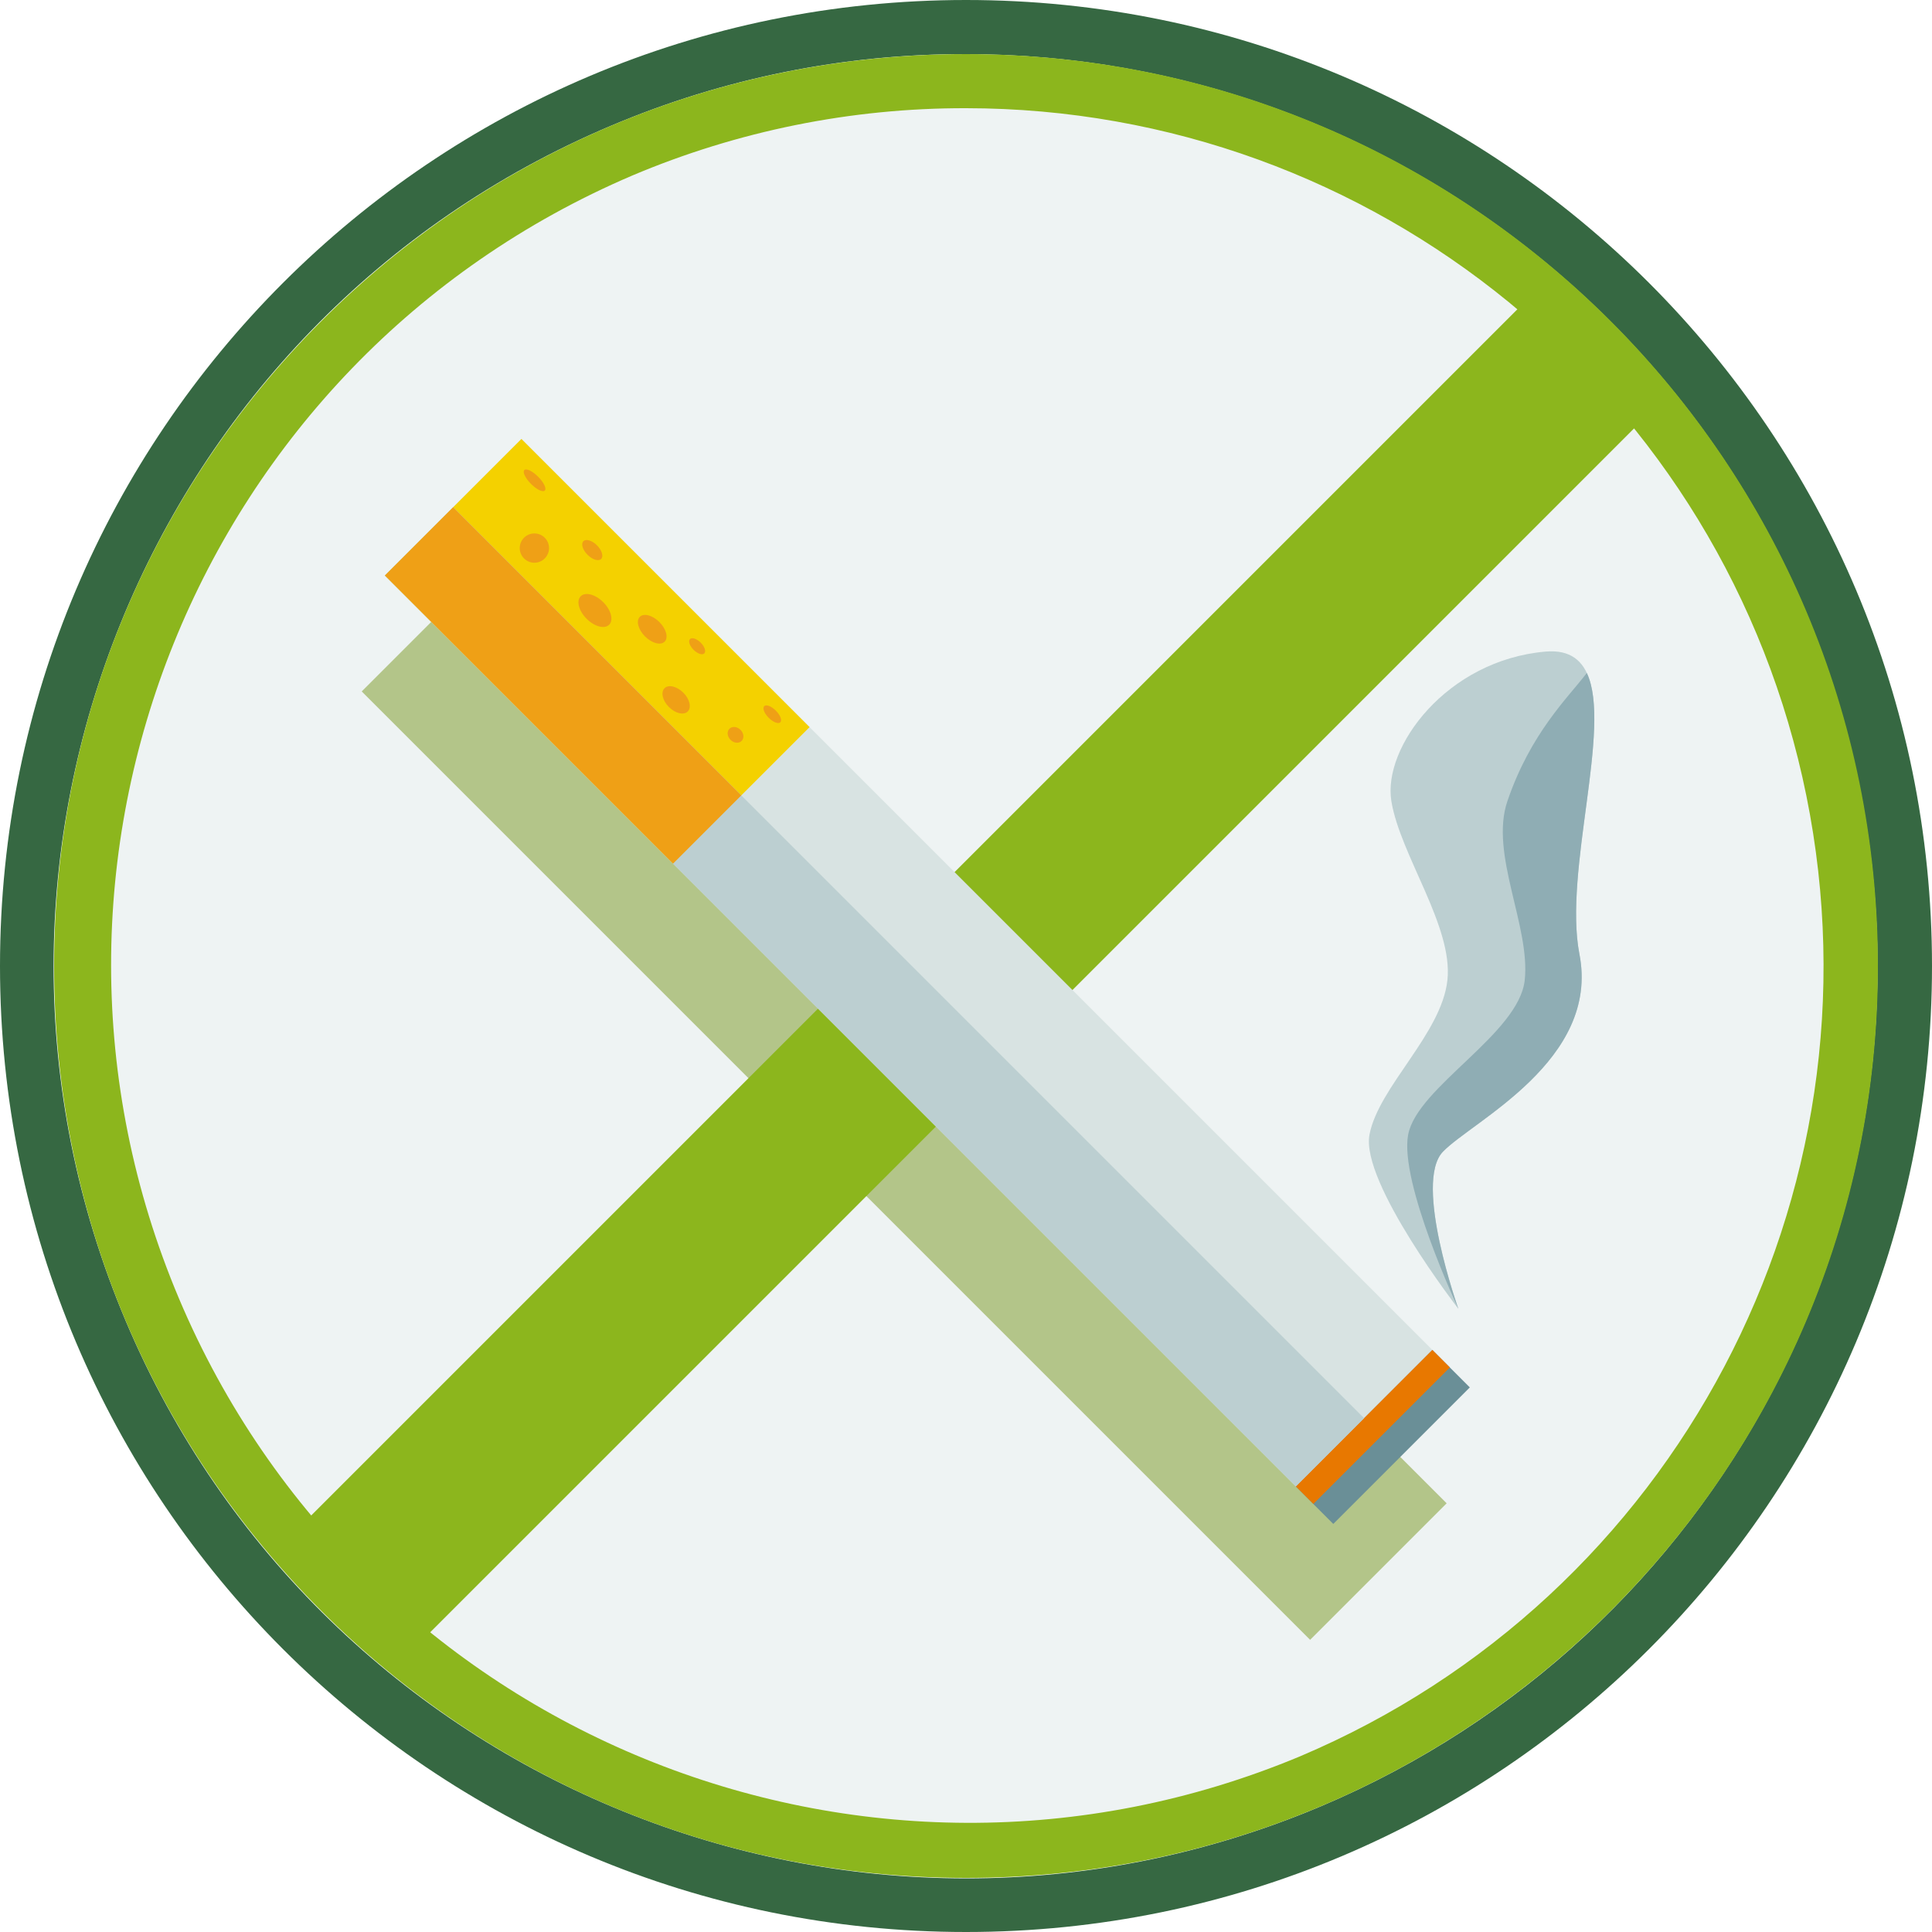
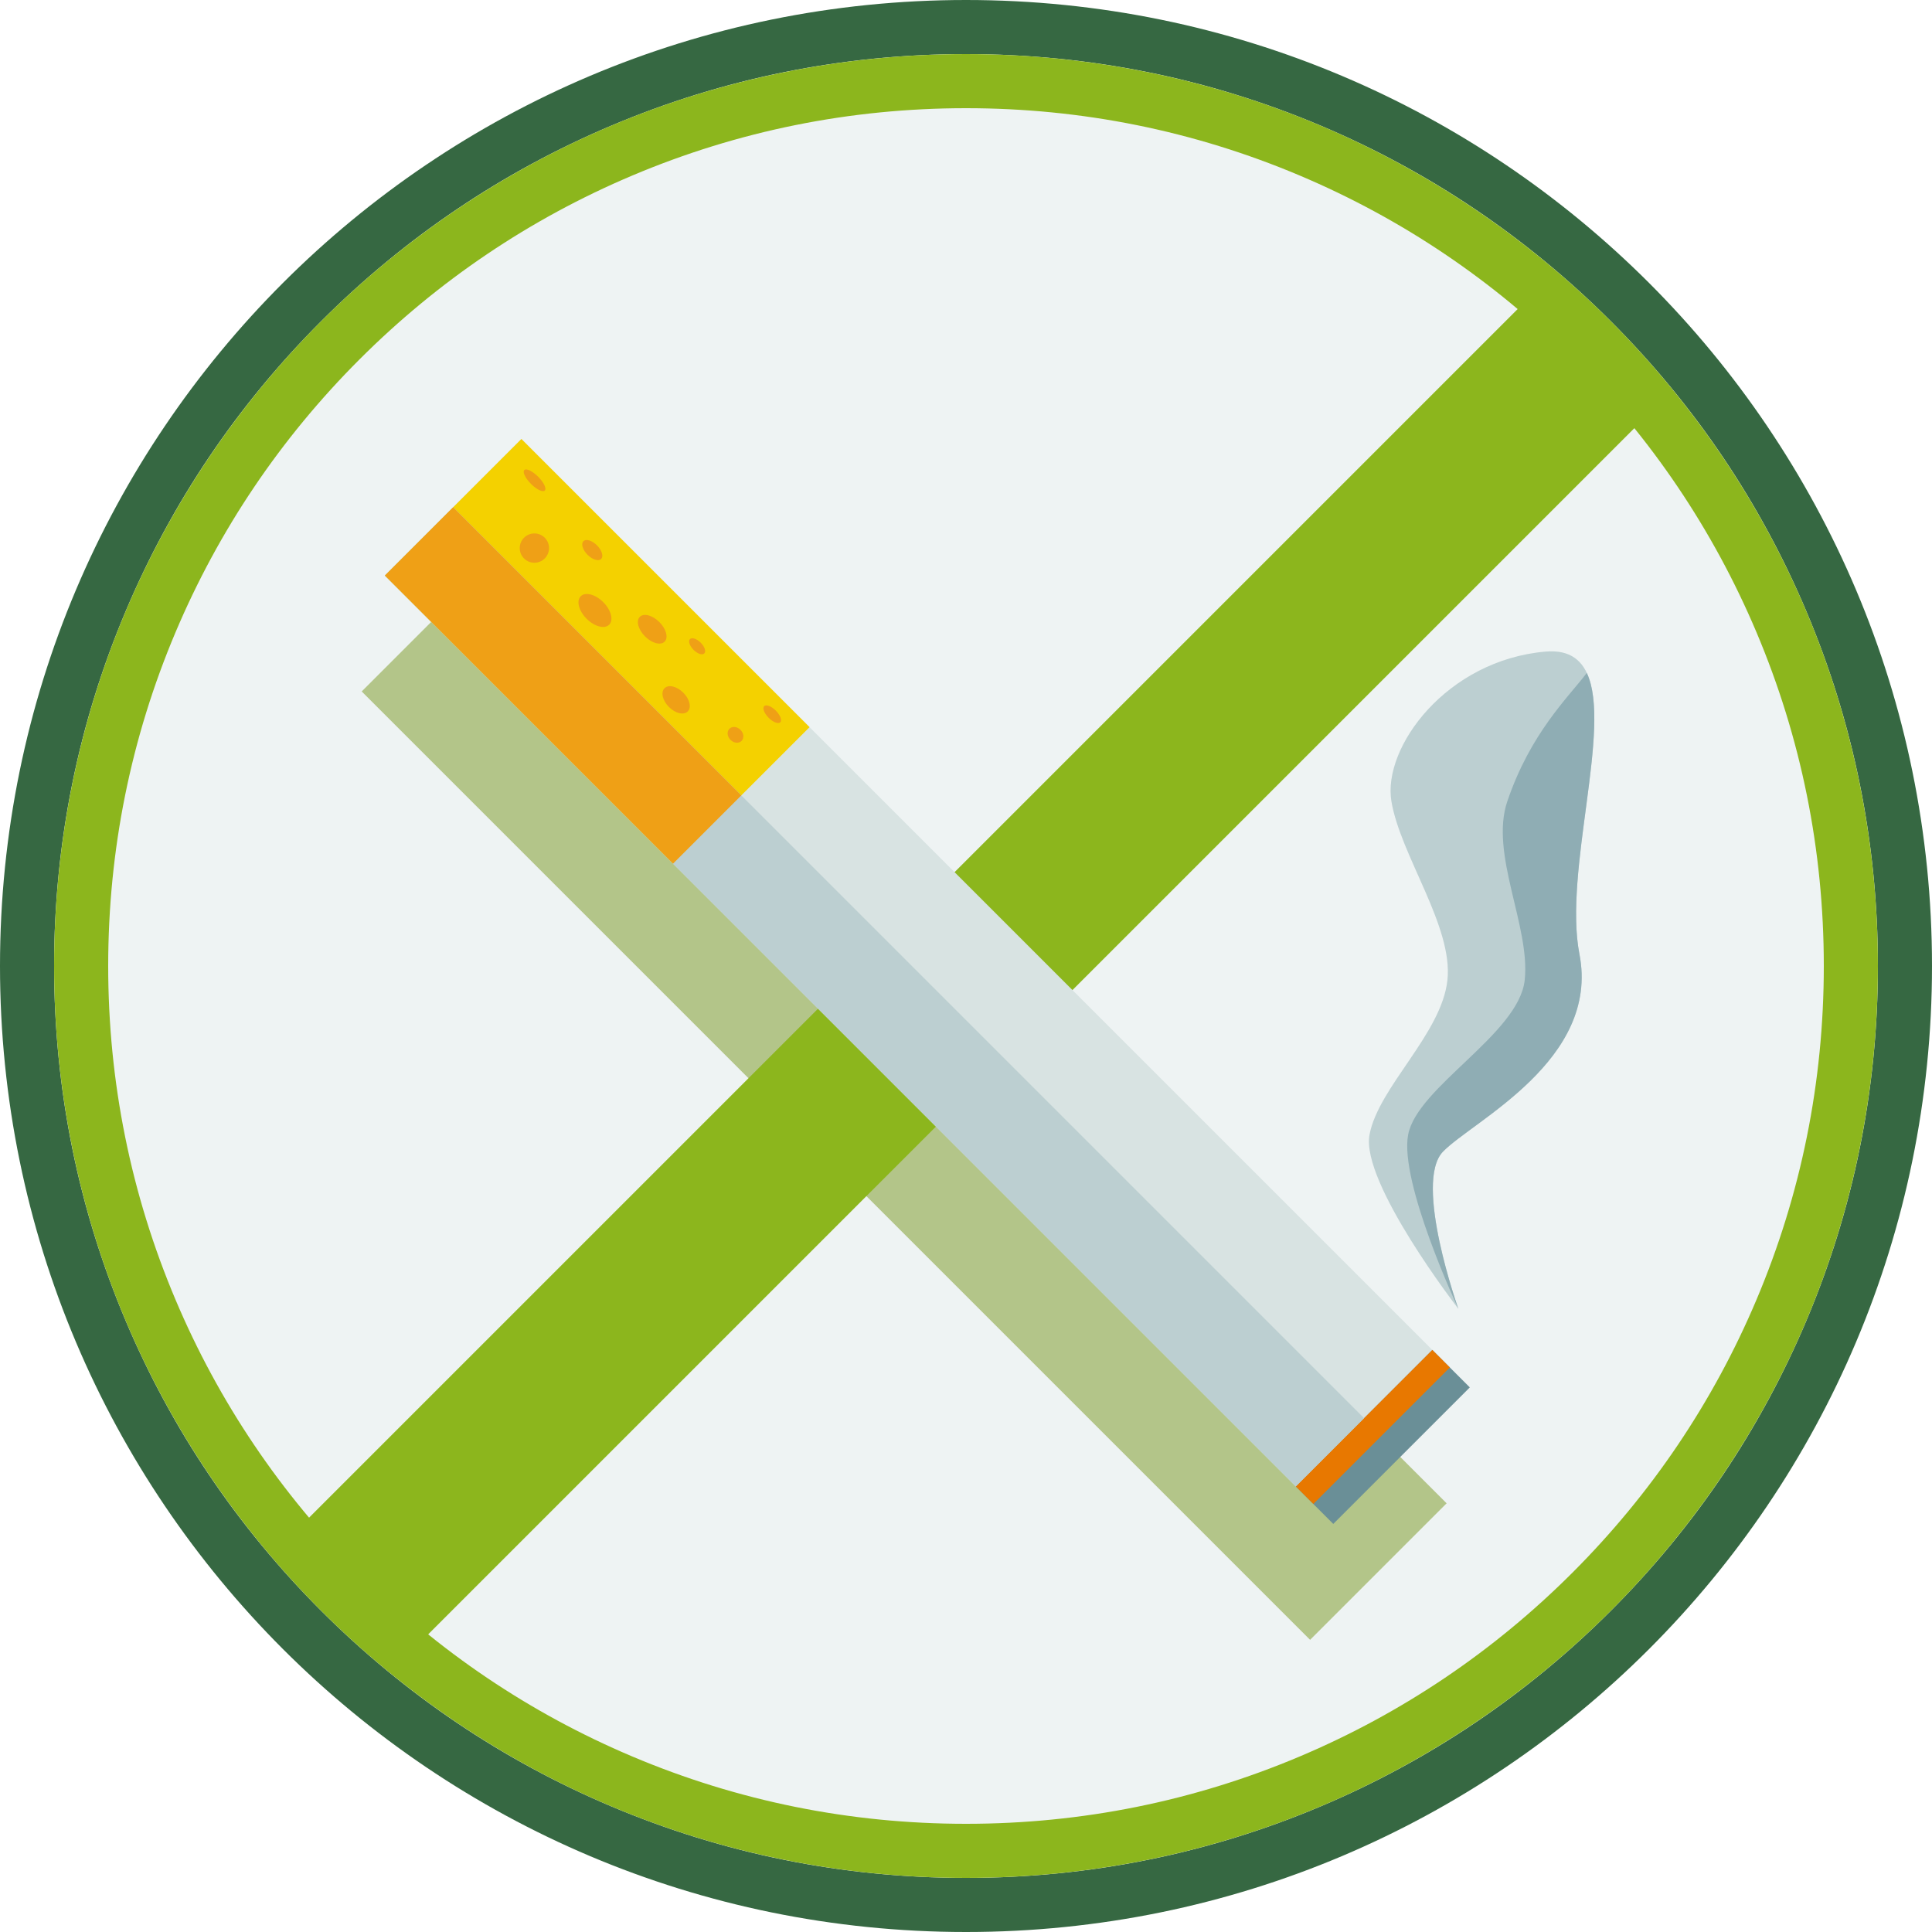
- <svg xmlns="http://www.w3.org/2000/svg" id="Graphics" viewBox="0 0 500 500">
-   <defs>
-     <style>.cls-1{fill:#366842;}.cls-2{fill:#eef3f3;}.cls-3{fill:#8cb61d;}.cls-4{fill:#b3c589;}.cls-5{fill:#d8e3e2;}.cls-6{fill:#6a8f97;}.cls-7{fill:#e87800;}.cls-8{fill:#f4d100;}.cls-9{fill:#bccfd1;}.cls-10{fill:#efa016;}.cls-11{fill:#8fadb4;}</style>
-   </defs>
-   <path class="cls-1" d="M250,14a236.07,236.07,0,0,1,91.86,453.46A236.06,236.06,0,0,1,158.14,32.54,234.51,234.51,0,0,1,250,14m0-14C111.93,0,0,111.93,0,250S111.93,500,250,500,500,388.07,500,250,388.07,0,250,0h0Z" />
-   <path class="cls-2" d="M250,479A229,229,0,0,1,88.08,88.08,229,229,0,1,1,411.92,411.92,227.5,227.5,0,0,1,250,479Z" />
-   <path class="cls-3" d="M250,28a222.06,222.06,0,0,1,86.4,426.56A222.06,222.06,0,0,1,163.6,45.44,220.57,220.57,0,0,1,250,28m0-14C119.67,14,14,119.67,14,250S119.67,486,250,486,486,380.33,486,250,380.33,14,250,14h0Z" />
-   <rect class="cls-4" x="209.02" y="110.44" width="49.97" height="347.11" transform="translate(-132.28 248.65) rotate(-45)" />
-   <rect class="cls-3" x="228.42" y="27.49" width="43.15" height="451.56" transform="translate(252.31 -102.6) rotate(45)" />
-   <rect class="cls-5" x="210.17" y="82.45" width="49.97" height="333.4" transform="translate(-107.3 239.25) rotate(-45)" />
-   <rect class="cls-6" x="332.89" y="365.02" width="49.97" height="13.71" transform="translate(-158.14 361.98) rotate(-45)" />
-   <rect class="cls-7" x="330.31" y="366.09" width="49.97" height="6.41" transform="translate(-157.07 359.39) rotate(-45)" />
-   <rect class="cls-8" x="129.58" y="115.83" width="49.97" height="105.46" transform="translate(-73.92 158.66) rotate(-45)" />
-   <rect class="cls-9" x="213.83" y="91.29" width="24.98" height="333.4" transform="translate(-116.14 235.59) rotate(-45)" />
-   <rect class="cls-10" x="133.24" y="124.67" width="24.98" height="105.46" transform="translate(-82.76 155) rotate(-45)" />
-   <circle class="cls-10" cx="138.3" cy="141.84" r="3.79" transform="translate(-59.79 139.34) rotate(-45)" />
-   <ellipse class="cls-10" cx="138.34" cy="124.3" rx="1.31" ry="3.75" transform="translate(-47.37 134.23) rotate(-45)" />
-   <ellipse class="cls-10" cx="153.28" cy="142.36" rx="1.73" ry="3.25" transform="translate(-55.77 150.08) rotate(-45)" />
-   <ellipse class="cls-10" cx="153.97" cy="157.99" rx="3.04" ry="5.21" transform="translate(-66.62 155.15) rotate(-45)" />
-   <ellipse class="cls-10" cx="168.79" cy="162.85" rx="2.63" ry="4.54" transform="translate(-65.71 167.05) rotate(-45)" />
-   <ellipse class="cls-10" cx="174.98" cy="181.12" rx="2.63" ry="4.25" transform="translate(-76.82 176.78) rotate(-45)" />
-   <ellipse class="cls-10" cx="190.35" cy="190.18" rx="1.83" ry="2.23" transform="translate(-78.72 190.3) rotate(-45)" />
-   <ellipse class="cls-10" cx="180.42" cy="167.25" rx="1.31" ry="2.62" transform="translate(-65.42 176.56) rotate(-45)" />
-   <ellipse class="cls-10" cx="199.86" cy="184.84" rx="1.31" ry="2.95" transform="translate(-72.16 195.46) rotate(-45)" />
-   <path class="cls-9" d="M377.43,338.73s-11.67-32.7-4-40.67,40.67-23.63,35.33-51.11,16.81-80.52-8.76-78.32-42.24,24.73-39.91,38.75,16,32.36,14.5,46.27-17.83,27.65-20.17,40S377.43,338.73,377.43,338.73Z" />
-   <path class="cls-11" d="M377.43,338.73s-11.67-32.7-4-40.67,40.67-23.63,35.33-51.11c-4.18-21.53,8.51-58.74,1.91-72.79-4.91,6.43-14.57,15.57-20.57,33.22-4.63,13.62,6,32.36,4.5,46.27s-27.83,27.65-30.17,40S377.43,338.73,377.43,338.73Z" />
+ <svg xmlns="http://www.w3.org/2000/svg" version="1.1" id="Graphics" x="0px" y="0px" viewBox="0 0 500 500" enable-background="new 0 0 500 500" xml:space="preserve">
+   <g>
+     <g>
+       <g>
+         <g>
+           <g>
+             <path fill="#366842" d="M250,14c31.866,0,62.771,6.238,91.857,18.54c28.101,11.886,53.341,28.904,75.02,50.583       s38.697,46.919,50.583,75.02C479.762,187.229,486,218.134,486,250s-6.238,62.771-18.54,91.857       c-11.886,28.101-28.904,53.341-50.583,75.02c-21.678,21.678-46.919,38.697-75.02,50.583C312.771,479.762,281.866,486,250,486       s-62.771-6.238-91.857-18.54c-28.101-11.886-53.341-28.904-75.02-50.583c-21.678-21.678-38.697-46.919-50.583-75.02       C20.238,312.771,14,281.866,14,250s6.238-62.771,18.54-91.857c11.886-28.101,28.904-53.341,50.583-75.02       c21.679-21.678,46.919-38.697,75.02-50.583C187.229,20.238,218.134,14,250,14 M250,0C111.93,0,0,111.93,0,250       s111.93,250,250,250s250-111.93,250-250S388.07,0,250,0L250,0z" />
+           </g>
+           <g>
+             <path fill="#EEF3F3" d="M250,479c-61.165,0-118.67-23.821-161.924-67.075C44.821,368.67,21,311.165,21,250       c0-61.164,23.821-118.67,67.076-161.924S188.836,21,250,21c61.165,0,118.67,23.821,161.925,67.076       C455.179,131.33,479,188.835,479,250s-23.821,118.67-67.075,161.925C368.67,455.179,311.165,479,250,479z" />
+             <path fill="#8CB61D" d="M250,28c29.974,0,59.045,5.868,86.405,17.441c26.434,11.181,50.177,27.191,70.57,47.584       c20.393,20.393,36.403,44.137,47.584,70.57C466.132,190.956,472,220.026,472,250c0,29.974-5.868,59.045-17.441,86.405       c-11.181,26.434-27.191,50.177-47.584,70.57c-20.393,20.393-44.136,36.403-70.57,47.584C309.045,466.132,279.974,472,250,472       c-29.974,0-59.044-5.868-86.404-17.441c-26.434-11.181-50.177-27.191-70.57-47.584c-20.393-20.393-36.403-44.137-47.584-70.57       C33.868,309.045,28,279.974,28,250c0-29.974,5.868-59.044,17.441-86.404c11.181-26.434,27.191-50.177,47.584-70.57       c20.393-20.393,44.137-36.403,70.57-47.584C190.956,33.868,220.026,28,250,28 M250,14C119.669,14,14,119.669,14,250       c0,130.332,105.669,236,236,236c130.332,0,236-105.668,236-236C486,119.669,380.332,14,250,14L250,14z" />
+           </g>
+         </g>
+       </g>
+     </g>
+     <rect x="209.016" y="110.445" transform="matrix(0.7071 -0.7071 0.7071 0.7071 -132.2814 248.6451)" fill="#B3C589" width="49.97" height="347.111" />
+     <rect x="228.425" y="27.491" transform="matrix(0.7071 0.7071 -0.7071 0.7071 252.312 -102.5957)" fill="#8CB61D" width="43.151" height="451.557" />
+     <g>
+       <rect x="210.168" y="82.453" transform="matrix(0.7071 -0.7071 0.7071 0.7071 -107.303 239.2536)" fill="#D8E3E2" width="49.97" height="333.4" />
+       <rect x="332.89" y="365.02" transform="matrix(0.7071 -0.7071 0.7071 0.7071 -158.1362 361.9758)" fill="#6A8F97" width="49.97" height="13.711" />
+       <rect x="330.309" y="366.089" transform="matrix(0.7071 -0.7071 0.7071 0.7071 -157.0668 359.394)" fill="#E87800" width="49.97" height="6.41" />
+       <rect x="129.579" y="115.834" transform="matrix(0.7071 -0.7071 0.7071 0.7071 -73.922 158.6646)" fill="#F4D100" width="49.97" height="105.461" />
+       <rect x="213.826" y="91.286" transform="matrix(0.7071 -0.7071 0.7071 0.7071 -116.1367 235.5939)" fill="#BCCFD1" width="24.985" height="333.4" />
+       <rect x="133.237" y="124.667" transform="matrix(0.7071 -0.7071 0.7071 0.7071 -82.7557 155.0049)" fill="#EFA016" width="24.985" height="105.461" />
+       <ellipse transform="matrix(0.7071 -0.7071 0.7071 0.7071 -59.7911 139.338)" fill="#EFA016" cx="138.3" cy="141.843" rx="3.792" ry="3.792" />
+       <ellipse transform="matrix(0.7071 -0.7071 0.7071 0.7071 -47.3719 134.2304)" fill="#EFA016" cx="138.344" cy="124.298" rx="1.313" ry="3.75" />
+       <ellipse transform="matrix(0.7071 -0.7071 0.7071 0.7071 -55.7676 150.0828)" fill="#EFA016" cx="153.282" cy="142.359" rx="1.729" ry="3.25" />
+       <ellipse transform="matrix(0.7071 -0.7071 0.7071 0.7071 -66.6169 155.1503)" fill="#EFA016" cx="153.975" cy="157.989" rx="3.042" ry="5.208" />
+       <ellipse transform="matrix(0.7071 -0.7071 0.7071 0.7071 -65.7138 167.0533)" fill="#EFA016" cx="168.794" cy="162.85" rx="2.625" ry="4.542" />
+       <ellipse transform="matrix(0.7071 -0.7071 0.7071 0.7071 -76.8183 176.7786)" fill="#EFA016" cx="174.981" cy="181.117" rx="2.625" ry="4.25" />
+       <ellipse transform="matrix(0.7071 -0.7071 0.7071 0.7071 -78.7243 190.2967)" fill="#EFA016" cx="190.346" cy="190.177" rx="1.833" ry="2.226" />
+       <ellipse transform="matrix(0.7071 -0.7071 0.7071 0.7071 -65.424 176.5622)" fill="#EFA016" cx="180.417" cy="167.255" rx="1.313" ry="2.625" />
+       <ellipse transform="matrix(0.7071 -0.7071 0.7071 0.7071 -72.1631 195.4566)" fill="#EFA016" cx="199.855" cy="184.837" rx="1.313" ry="2.948" />
+     </g>
+     <g>
+       <path fill="#BCCFD1" d="M377.427,338.731c0,0-11.667-32.701-4-40.67c7.667-7.969,40.667-23.633,35.333-51.113    c-5.333-27.48,16.813-80.516-8.76-78.318c-25.573,2.198-42.24,24.732-39.906,38.747c2.333,14.015,16,32.36,14.5,46.27    c-1.5,13.91-17.833,27.65-20.167,40.016C352.094,306.03,377.427,338.731,377.427,338.731z" />
+       <path fill="#8FADB4" d="M377.427,338.731c0,0-11.667-32.701-4-40.67c7.667-7.969,40.667-23.633,35.333-51.113    c-4.178-21.527,8.508-58.738,1.905-72.792c-4.905,6.428-14.572,15.572-20.572,33.221c-4.631,13.621,6,32.36,4.5,46.27    c-1.5,13.91-27.833,27.65-30.167,40.016C362.094,306.03,377.427,338.731,377.427,338.731z" />
+     </g>
+   </g>
+   <g>
+ </g>
+   <g>
+ </g>
+   <g>
+ </g>
+   <g>
+ </g>
+   <g>
+ </g>
+   <g>
+ </g>
+   <g>
+ </g>
+   <g>
+ </g>
+   <g>
+ </g>
+   <g>
+ </g>
+   <g>
+ </g>
+   <g>
+ </g>
+   <g>
+ </g>
+   <g>
+ </g>
+   <g>
+ </g>
</svg>
